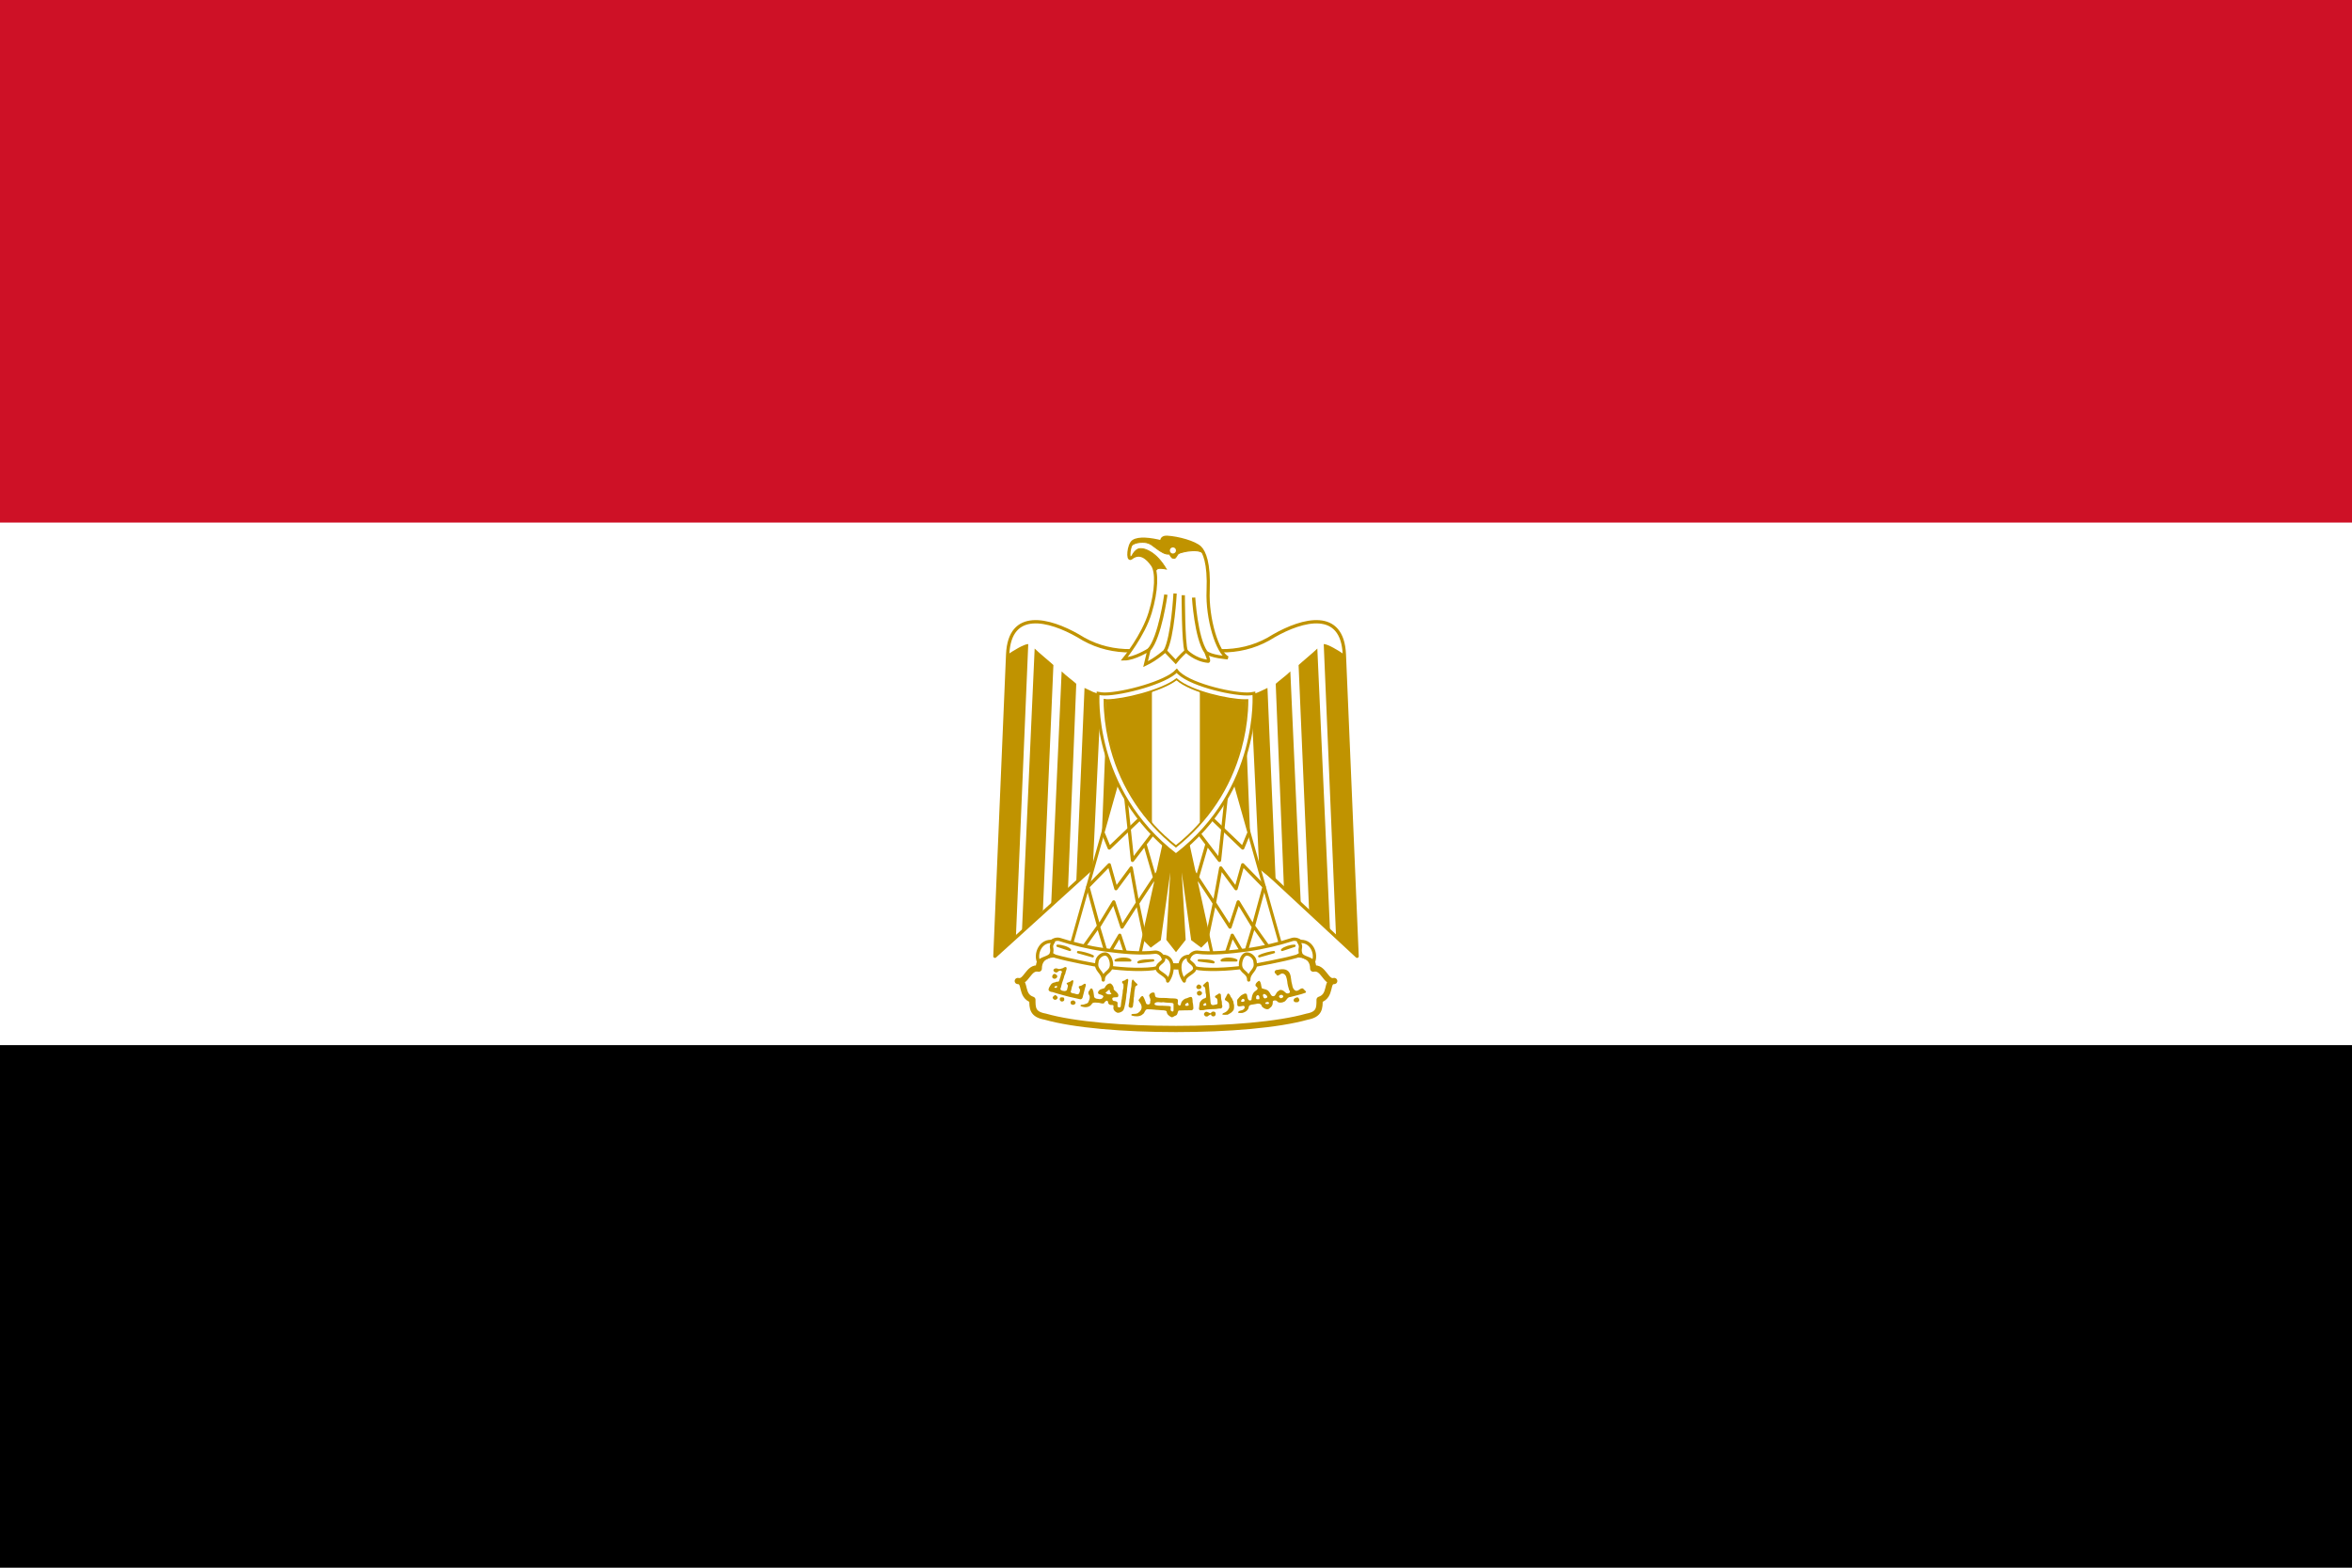
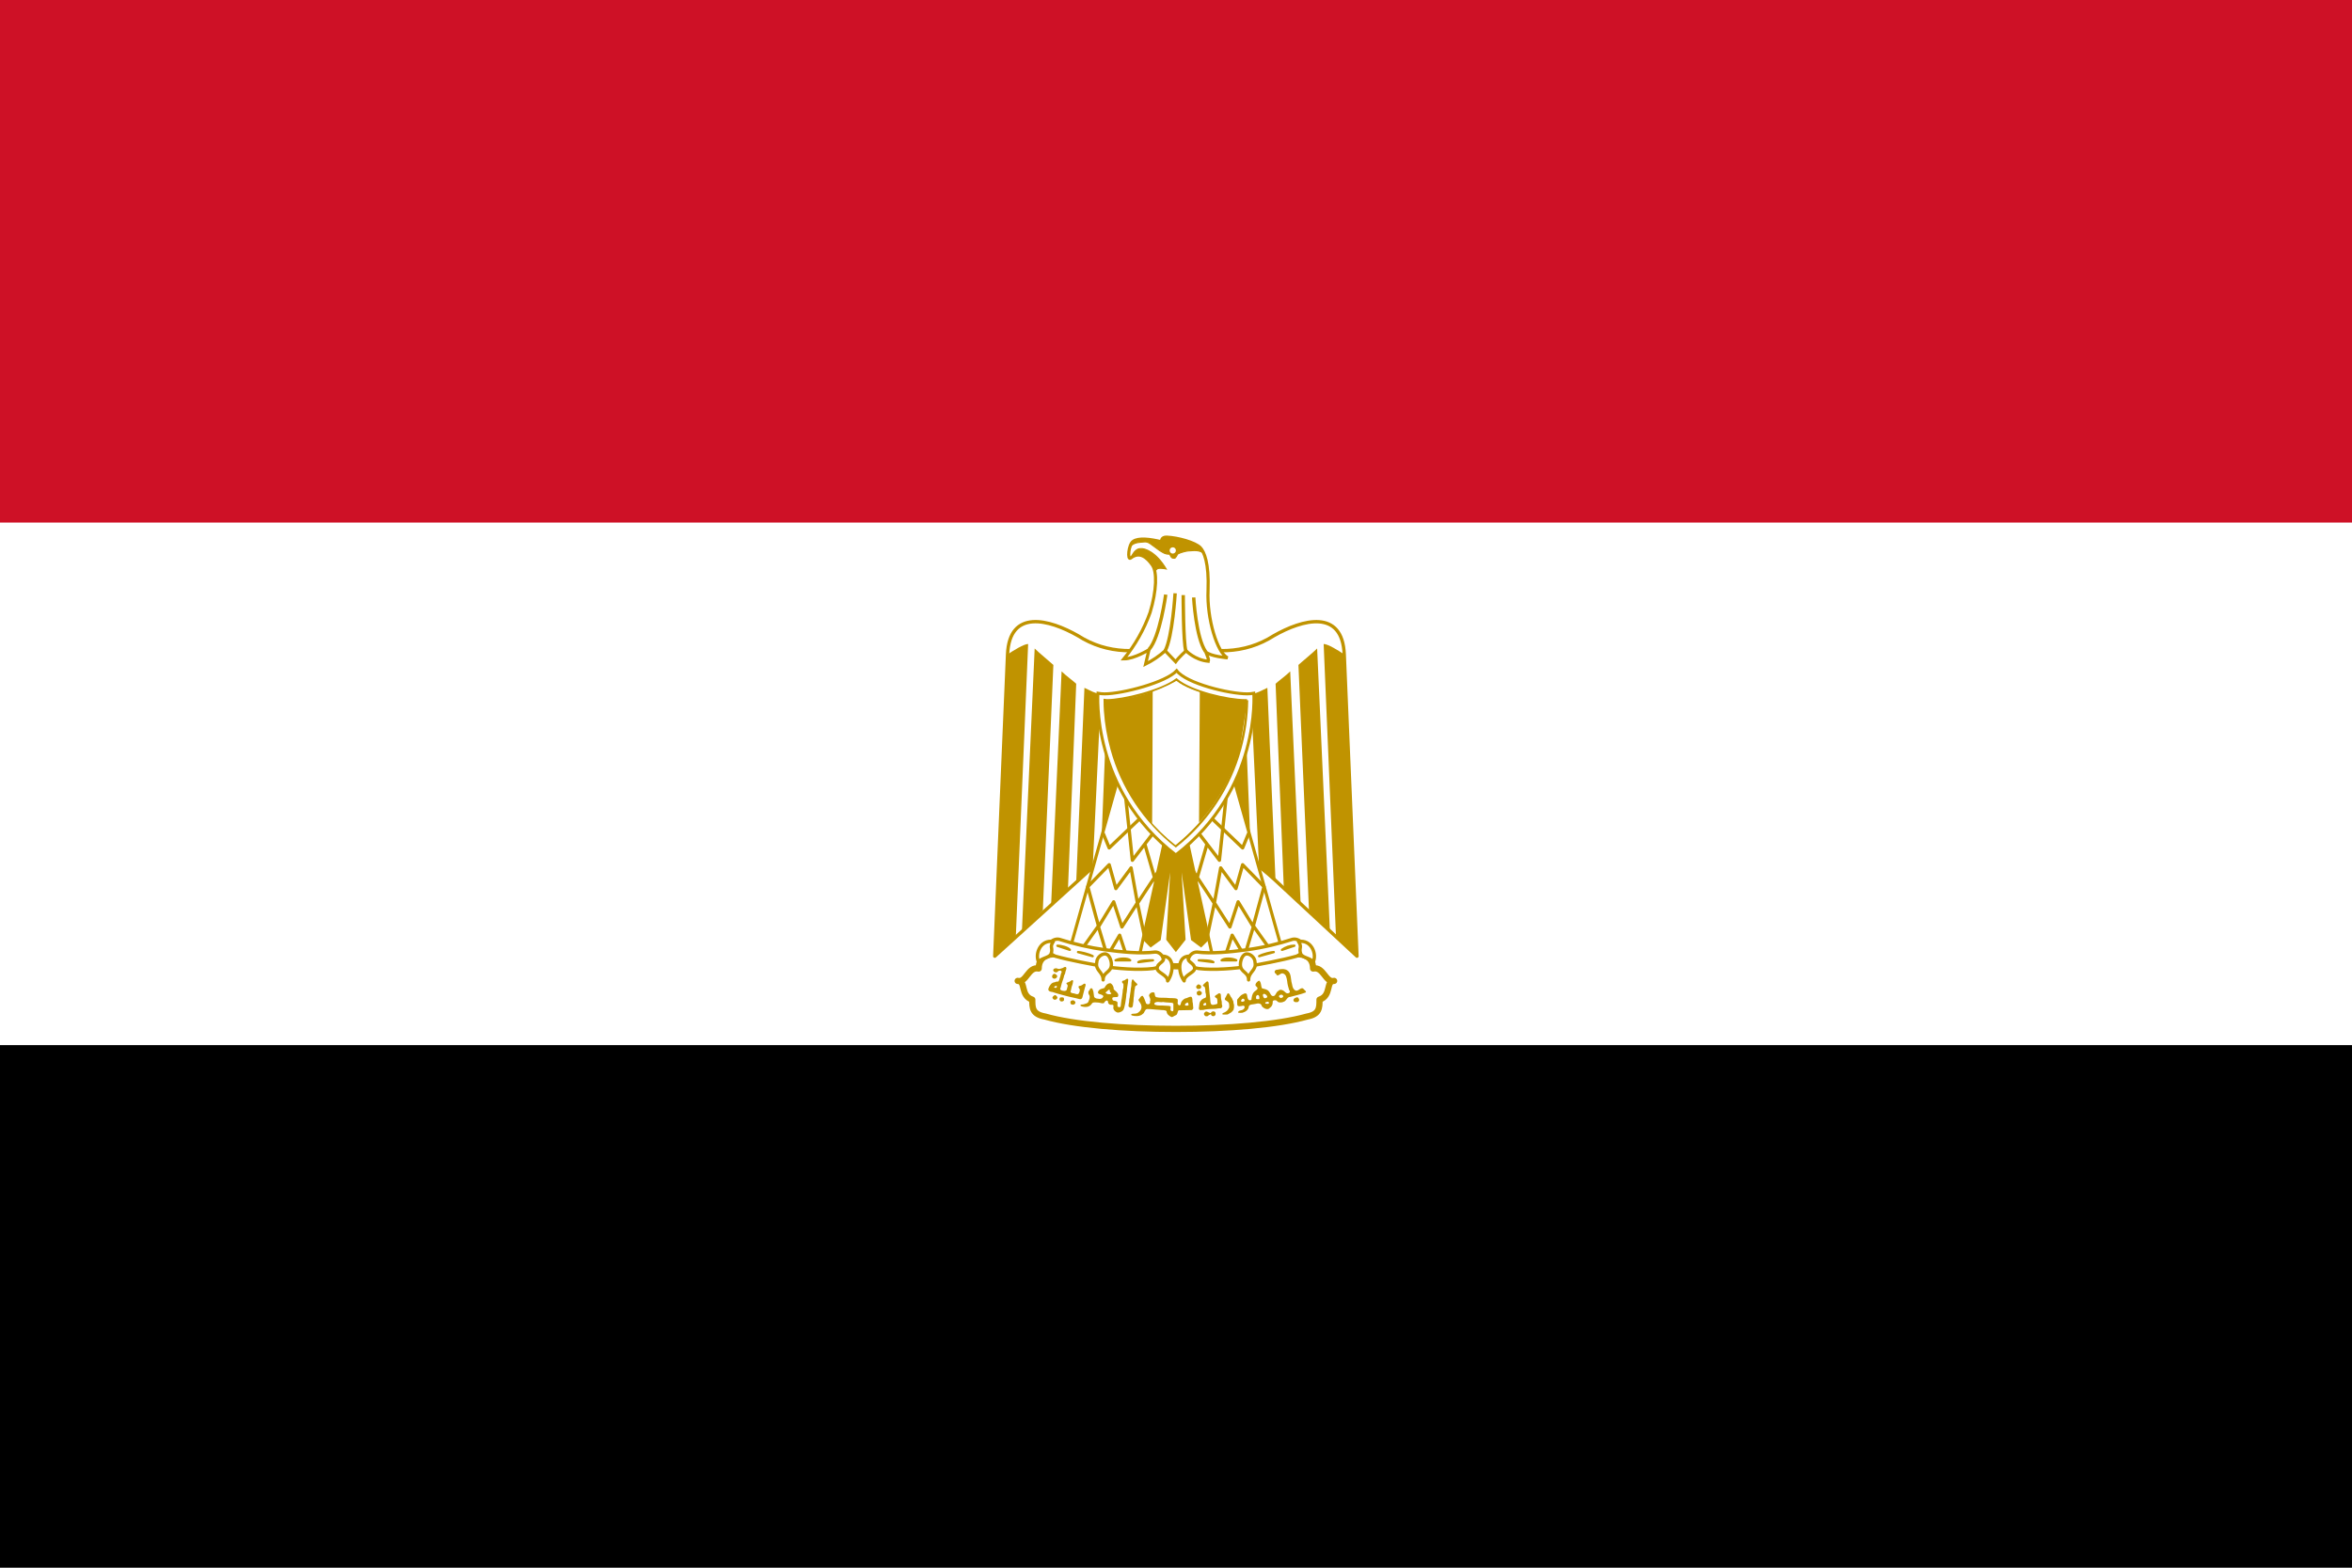
<svg xmlns="http://www.w3.org/2000/svg" xmlns:xlink="http://www.w3.org/1999/xlink" width="900" height="600">
  <style>.B{fill:#c09300}.C{stroke:none}.D{stroke:#c09300}.E{stroke-linejoin:round}.F{stroke-width:5.448}</style>
  <defs>
    <clipPath id="A">
-       <path d="m-109.449 181.528-.224.007c-1.642 0-5.455-.842-6.925-2.105-1.54 1.167-5.416 2.105-7.032 2.105a1.22 1.22 0 0 1-.225-.023l.038 1.096c.085 1.297.313 2.598.658 3.85 1.087 3.941 3.312 7.29 6.501 9.831 3.192-2.543 5.42-5.895 6.509-9.839a19.36 19.36 0 0 0 .66-3.85 21.33 21.33 0 0 0 .039-1.073z" fill="#fff" stroke-width=".242" class="D" />
+       <path fill="#fff" stroke-width=".2" d="M-109.4 181.5h-.3c-1.6 0-5.4-.8-6.9-2a16 16 0 0 1-7 2h-.3v1.1a19 19 0 0 0 7.2 13.7q4.9-4 6.6-9.9l.6-3.8z" class="D" />
    </clipPath>
-     <path id="B" d="M-123.976 179.26h4.883v17.198h-4.883z" />
+     <path id="B" d="M-124 179.3h5v17.2h-5z" />
  </defs>
  <path d="M0 0h900v600H0z" />
  <path fill="#fff" d="M0 0h900v400H0z" />
  <path fill="#ce1126" d="M0 0h900v200H0z" />
-   <g transform="matrix(.2331 0 0 .2331 344.14 97.434)" fill="#fff" class="D">
-     <path d="m457.602 879.344 293.822 272.762-20.918-495.38c-3.073-75.078-68.316-57.853-115.709-30.77-48.01 30.77-102.783 30.77-160.648 10.454-57.852 20.315-112.629 20.315-160.64-10.455-47.388-27.08-112.624-44.308-115.704 30.77l-20.931 495.381z" stroke-width="5.45" class="E" />
-     <path d="m211.606 639.483-20.309 481.866-34.471 30.752 20.931-495.38c9.842-6.77 27.084-17.233 33.849-17.233zm41.271 34.493-17.233 403.078-34.458 35.265 20.923-465.435c6.774 6.766 27.088 23.381 30.769 27.071zm37.539 30.76-13.535 336.182-27.693 27.071 17.238-383.562c6.753 6.77 20.292 16.62 23.99 20.309zm40.627 17.246-13.54 286.524-27.084 21.965 13.54-318.949c6.774 3.076 20.314 10.459 27.084 10.459zm37.539 0-9.854 238.775-27.693 27.084 10.468-262.778c6.757 0 23.995 0 27.079-3.08z" id="C" class="B C" />
-     <use transform="matrix(-1 0 0 1 908.254 0)" xlink:href="#C" />
-     <path d="m467.684 933.657 41.24 187.715-13.547 13.536-14.154-10.463-23.39-167.392 9.849 167.392-13.544 17.228-13.54-17.228 9.85-167.392-23.383 167.392-14.168 10.463-13.533-13.536 41.233-187.716h27.087z" stroke-width="4.607" class="B" />
+   <g fill="#fff" class="D" transform="translate(344.1 97.4)scale(.2331)">
+     <path stroke-width="5.5" d="m457.6 879.3 293.8 272.8-20.9-495.4c-3-75-68.3-57.8-115.7-30.7-48 30.7-102.8 30.7-160.7 10.4-57.8 20.3-112.6 20.3-160.6-10.4-47.4-27.1-112.6-44.4-115.7 30.7l-21 495.4z" class="E" />
+     <path id="C" d="m211.6 639.5-20.3 481.8-34.5 30.8 21-495.4c9.8-6.7 27-17.2 33.8-17.2M253 674l-17.3 403-34.4 35.3 21-465.4c6.7 6.8 27 23.4 30.7 27zm37.5 30.7L277 1041l-27.7 27 17.2-383.5c6.8 6.8 20.3 16.6 24 20.3M331 722l-13.5 286.5-27 22 13.5-319c6.7 3.1 20.3 10.5 27 10.5m37.6 0-9.9 238.8-27.7 27 10.5-262.7c6.8 0 24 0 27-3.1" class="B C" />
+     <use xlink:href="#C" transform="matrix(-1 0 0 1 908.3 0)" />
+     <path stroke-width="4.6" d="m467.7 933.7 41.2 187.7-13.5 13.5-14.2-10.5-23.4-167.3 9.9 167.3-13.6 17.3-13.5-17.3 9.8-167.3-23.3 167.3-14.2 10.5-13.5-13.5 41.2-187.7z" class="B" />
    <g id="D" fill="none" class="D E">
-       <path d="m361.804 851.201-81.856 290.463 112.637 17.236 47.998-218.47-78.78-89.23z" fill="#fff" stroke-width="5.101" />
+       <path fill="#fff" stroke-width="5.1" d="m361.8 851.2-81.9 290.5 112.7 17.2 48-218.5z" />
      <g class="F">
-         <path d="m334.733 950.303 9.848 23.994 53.219-50.83" />
-         <path d="m371.585 890.156 11.136 104.447 33.851-44.309m-13.54 17.212 18.49 63.816m7.25-23.446-37.4 56.806m11.665 56.698-11.97-56.62-10.45-57.587-25.056 33.93-10.989-39.121-35.07 35.971 17.836 65.429 24.615-40.477 13.538 41.238 25.27-39.307m-86.831 70.071 22.736-31.934 14.813 49.152 20.31-34.46 13.547 41.244" />
+         <path d="m334.7 950.3 9.9 24 53.2-50.8" />
+         <path d="m371.6 890.2 11.1 104.4 33.9-44.3M403 967.5l18.5 63.8m7.3-23.4-37.4 56.8m11.6 56.7-12-56.6-10.4-57.6-25 33.9-11-39.1-35.1 36 17.8 65.4 24.7-40.5 13.5 41.2 25.3-39.3m-86.9 70.1 22.8-32 14.8 49.2 20.3-34.4 13.5 41.2" />
      </g>
    </g>
-     <use transform="matrix(-1 0 0 1 908.254 0)" xlink:href="#D" />
+     <use xlink:href="#D" transform="matrix(-1 0 0 1 908.3 0)" />
    <g class="E">
-       <path d="M454.127 1271.505c85.558 0 167.418-6.769 215.42-20.31 20.316-3.684 20.316-14.147 20.316-27.694 20.315-6.768 9.845-30.762 24-30.762-14.155 3.7-17.228-24-34.462-20.299 0-24.01-24.006-27.083-44.317-20.325-40.626 13.546-112.637 16.625-180.958 16.625-68.316-3.079-139.716-3.079-180.953-16.625-20.31-6.758-44.304-3.685-44.304 20.325-17.239-3.7-20.315 24-34.467 20.3 14.152 0 3.687 23.993 24 30.761 0 13.547 0 24.01 20.926 27.694 47.385 13.541 129.253 20.31 214.798 20.31z" stroke-width="10.202" />
+       <path stroke-width="10.2" d="M454.1 1271.5c85.6 0 167.4-6.8 215.4-20.3 20.4-3.7 20.4-14.2 20.4-27.7 20.3-6.8 9.8-30.8 24-30.8-14.2 3.7-17.3-24-34.5-20.3 0-24-24-27-44.3-20.3-40.6 13.6-112.7 16.6-181 16.6-68.3-3-139.7-3-181-16.6-20.2-6.7-44.2-3.7-44.2 20.3-17.3-3.7-20.3 24-34.5 20.3 14.2 0 3.7 24 24 30.8 0 13.5 0 24 21 27.7 47.3 13.5 129.2 20.3 214.7 20.3z" />
      <g class="F">
-         <path d="M337.822 1141.642c27.69 3.695 58.466 6.769 82.478 3.695 13.528 0 23.378 23.383-3.701 27.083-23.995 3.068-61.542 0-81.856-3.7-17.233-3.078-54.776-9.844-78.783-16.625-24.003-10.452-6.762-30.751 6.766-27.68 20.931 6.765 48.015 13.54 75.099 17.228zm232.653 0c-27.7 3.695-58.466 6.769-81.86 3.695-14.16 0-24.008 23.383 3.077 27.083 24.005 3.068 61.55 0 81.847-3.7 17.242-3.078 54.78-9.844 78.784-16.625 24.01-10.452 6.78-30.751-6.767-27.68-20.926 6.765-48.006 13.54-75.081 17.228z" />
-         <path d="M252.877 1128.129c-20.923-3.695-30.77 20.299-23.993 33.835 3.073-6.768 17.23-6.768 20.312-13.536 3.681-10.455-3.082-10.455 3.681-20.3zm81.856 62.936c0-13.526 13.533-11.863 13.533-25.404 0-6.766-3.685-17.234-10.454-17.234s-13.546 6.768-13.546 13.536c-3.08 13.544 10.467 15.578 10.467 29.102zm97.429-38.955c20.294 0 18.283 27.089 8.432 40.627 0-9.846-17.23-13.538-17.23-20.299 0-10.476 15.556-10.476 8.798-20.328zm223.215-23.981c20.926-3.695 30.778 20.299 24.004 33.835-3.08-6.768-17.233-6.768-20.31-13.536-3.694-10.455 3.08-10.455-3.694-20.3zm-81.855 62.936c0-13.526-13.528-11.863-13.528-25.404 0-6.766 3.687-17.234 10.459-17.234 6.766 0 13.54 6.768 13.54 13.536 3.08 13.544-10.471 15.578-10.471 29.102zm-97.43-38.955c-20.302 0-18.288 27.089-8.44 40.627 0-9.846 17.228-13.538 17.228-20.299.003-10.476-15.556-10.476-8.787-20.328z" />
+         <path d="M337.8 1141.6c27.7 3.7 58.5 6.8 82.5 3.7 13.5 0 23.4 23.4-3.7 27.1-24 3-61.5 0-81.9-3.7-17.2-3-54.7-9.8-78.7-16.6-24-10.5-6.8-30.8 6.7-27.7a452 452 0 0 0 75.1 17.2zm232.7 0c-27.7 3.7-58.5 6.8-81.9 3.7-14.1 0-24 23.4 3 27.1 24.1 3 61.6 0 82-3.7 17.2-3 54.7-9.8 78.7-16.6 24-10.5 6.8-30.8-6.7-27.7-21 6.8-48 13.6-75.1 17.2z" />
+         <path d="M252.9 1128.1c-21-3.7-30.8 20.3-24 33.9 3-6.8 17.2-6.8 20.3-13.6 3.7-10.4-3-10.4 3.7-20.3zm81.8 63c0-13.6 13.6-11.9 13.6-25.4 0-6.8-3.7-17.3-10.5-17.3s-13.5 6.8-13.5 13.6c-3.1 13.5 10.4 15.5 10.4 29zm97.5-39c20.3 0 18.2 27.1 8.4 40.6 0-9.8-17.2-13.5-17.2-20.3 0-10.4 15.5-10.4 8.8-20.3zm223.2-24c20.9-3.7 30.8 20.3 24 33.9-3.1-6.8-17.3-6.8-20.3-13.6-3.7-10.4 3-10.4-3.7-20.3zm-81.9 63c0-13.6-13.5-11.9-13.5-25.4 0-6.8 3.7-17.3 10.5-17.3s13.5 6.8 13.5 13.6c3 13.5-10.5 15.5-10.5 29zm-97.4-39c-20.3 0-18.3 27.1-8.4 40.6 0-9.8 17.2-13.5 17.2-20.3 0-10.4-15.6-10.4-8.8-20.3z" />
      </g>
-       <path d="M259.656 1134.907c6.778 0 17.236 3.079 20.315 6.766l-20.335-6.779zm33.806 10.468c3.697 0 17.239 3.073 24.007 6.758l-24.025-6.779zm123.127 13.514c-6.769 0-20.31 0-23.994 3.068l23.982-3.089zm-37.539 0c-3.684-3.7-17.231-3.7-23.997 0h23.982zm269.592-23.982c-6.769 0-16.623 3.079-20.316 6.766zm-33.85 10.468c-3.69 0-17.234 3.073-24.004 6.758l24.024-6.779zm-123.126 13.514c6.776 0 20.314 0 24.004 3.068l-24.024-3.089zm37.538 0c3.69-3.7 17.24-3.7 24.005 0h-24.025z" stroke-width="3.822" />
+       <path stroke-width="3.8" d="M259.7 1135c6.7 0 17.2 3 20.3 6.7zm33.8 10.4c3.7 0 17.2 3 24 6.7zm123 13.5c-6.7 0-20.2 0-24 3zm-37.4 0c-3.7-3.7-17.3-3.7-24 0zm269.5-24a35 35 0 0 0-20.3 6.8zm-33.8 10.5c-3.7 0-17.2 3-24 6.7zm-123.1 13.5c6.7 0 20.3 0 24 3zm37.5 0c3.7-3.7 17.2-3.7 24 0z" />
    </g>
-     <path d="M253.95 1189.006c-2.291-.438-3.494-2.251-2.918-4.396.703-2.613 2.796-4.108 4.773-3.408 1.258.444 3.56 2.765 3.57 3.598.012.956-1.205 3.229-1.728 3.234-.226.002-.576.2-.778.437-.429.507-1.773.753-2.919.534zm235.656 16.817c-.852-.316-2.21-2.225-2.208-3.105.008-1.661 2.463-4.367 3.984-4.382.752-.005 2.81 1.064 3.579 1.864 1.394 1.45 1.09 3.83-.662 5.182-.862.666-3.433.907-4.692.44zm1.545 10.639c-1.803-.61-2.462-1.492-2.609-3.49-.152-2.083.05-2.407 2.25-3.607l1.569-.855 1.486.663c2.06.918 2.975 1.908 3.048 3.292.078 1.492-1.029 3.018-2.747 3.788-1.508.676-1.598.682-2.997.21zm-218.282-46.719c-1.485-.047-3.523 1.318-4.692 2.01-2.785.654-6.026 2.365-8.714.537-2.648-.818-6.17-.173-6.57 3.084.68 2.796 4.598 4.394 6.972 2.547 1.762-2.306 6.57-3.659 7.105.268-1.96 2.97-1.737 6.902-3.351 10.055-.263 1.964-1.08 3.829-2.145 5.497-1.983.199-4.092-.035-5.765 1.206-2.686.147-5.426 1.482-6.972 3.754-1.73 2.48-3.383 5-3.888 8.044.46 3.11 4.022 4.002 6.704 4.156 2.86.788 5.724 1.82 8.58 2.682 4.656 1.042 9.018 2.725 13.675 3.753 6.797 2.05 13.934 2.992 20.78 4.827.718.238 1.39.445 2.145.536 2.842.59 4.324-2.5 4.558-4.826 1.41-4.975 2.486-10.035 3.888-15.016.965-1.997 2.13-6.509-1.742-5.496-2.21 1.324-4.084 3.318-6.838 3.485-3.75.219-1.61 4.055-.134 5.631.326 2.52-.471 5.53-2.145 7.508-2.23 1.414-5.026-.24-7.374-.804-2.465.042-7.393-1.216-5.094-4.559.816-2.475.888-5.183 1.877-7.641 1.259-2.637 1.439-5.514 2.01-8.312-1.55-3.335-4.198 1.097-6.3 1.474-1.45 1.007-6.888 1.434-4.023 4.022 2.468 1.875.576 5.134.134 7.508-.158 3.304-3.594 4.093-6.301 3.352-2.693-.13-6.441-2.135-4.156-5.095.52-2.467 1.381-4.891 1.877-7.374l2.95-8.848c.465-2.66 1.42-5.182 2.68-7.508.075-2.94 2.05-5.47 2.011-8.446-.2-1.454-.851-1.983-1.742-2.011zm-15.417 31.103c.35-.06.6-.008.938.134 1.071.456 1.103 1.327 0 2.28-.482.415-1.03.816-1.207.804-2.006-.173-2.598-.471-2.68-1.207-.075-.649.13-.835 1.474-1.475.667-.318 1.124-.475 1.475-.536zm-4.446 21.537c-2.128-2-1.785-3.46 1.361-5.806 1.347-1.003 2.163-.89 3.703.515 2.37 2.162 2.465 3.53.373 5.383-1.034.916-1.486 1.104-2.69 1.116-1.259.013-1.616-.144-2.747-1.208zm13.085 3.947a3.69 3.69 0 0 1-2.67-4.666c.55-1.865.87-2.048 3.604-2.076 3.067-.03 3.662.483 3.691 3.183.017 1.52-.1 1.872-.857 2.576-.888.826-2.596 1.271-3.768.982zm382.293.343c-.974-.81-1.17-1.177-1.181-2.209-.013-1.761 1.002-3.053 3.2-4.049 2.926-1.325 4.118-1.143 5.22.797 1.465 2.58 1.395 3.633-.36 5.371-.969.96-1.15 1.016-3.368 1.038-2.177.013-2.426-.045-3.511-.948zm-364.918 4.933c-1.561-.416-2.37-1.588-2.39-3.46-.018-1.433.086-1.661 1.087-2.445.65-.508 1.674-.943 2.482-1.053 1.145-.157 1.564-.057 2.485.59 2.362 1.66 2.864 3.303 1.496 4.897-1.457 1.697-2.837 2.091-5.16 1.471zm94.04 4.205c-.347-.432-1.112-.687-1.191-1.232.137-2.38.251-4.79 1.01-7.07.412-2.244.05-4.588.833-6.773.802-3.977.801-8.077 1.725-12.028.043-2.035.236-4.071.826-6.03.676-3.096.058-6.333.97-9.392-.098-1.15 1.225-4.218 2.387-2.4 1.687 2.473 3.91 4.483 6.096 6.5 1.878 1.084.154 2.68-1.144 3.217-1.781.702-2.214 2.664-2.088 4.385-.25 1.779-.963 3.462-1.036 5.277-.377 2.67-.303 5.383-.65 8.05-.781 2.613-.482 5.405-.743 8.098.034 1.71-.778 3.263-.666 4.979-.208 1.74-.286 3.836-1.747 5.03-1.41.712-3.45.589-4.583-.611zm127.416-42.044c-2.069 1.565-3.919 3.412-5.765 5.23-2.542 1.925 2.088 3.045 2.681 4.692.675 2.515.635 5.193.805 7.776.769 2.365 1.108 4.884.938 7.374-.222 2.67-3.704 2.107-5.228 3.62-2.11.888-2.952 2.962-4.559 4.423-1.056 2.071-1.339 4.618-1.474 6.972.151 1.921-1.298 4.072 0 5.765.167.239.365.566.536.804.434.623 1.47.126 2.145.268 2.16-.12 4.412.203 6.435-.67 5.191-.898 10.43-.97 15.686-1.207 3.214.103 6.307-1.016 9.519-.938 2.517.557 3.65-2.172 3.62-4.156-1.426-2.804-.194-6.129-1.341-8.983-1.008-2.885-.611-6.126-1.073-9.116-.063-2.353-3.049-3.225-4.558-1.475-1.465 1.48-3.83 1.776-4.96 3.62-1.273 2.584 2.691 2.587 3.351 4.558.755 1.992.508 4.207.67 6.301.49 2.542-2.27 2.687-4.021 2.95-2.303.863-5.535 1.44-6.838-1.34-.819-2.058-.707-4.26-.938-6.436-.057-3.826-.977-7.587-1.207-11.395-.22-4.706-1.033-9.381-1.34-14.077-.044-1.954-.304-5.14-3.084-4.558zm-2.681 35.394 1.34.134.134 1.609.134 1.608-1.743.537a14.22 14.22 0 0 1-1.742.402 10.94 10.94 0 0 1-.805-.537c-.942-.68-.701-1.651.536-2.949.698-.73 1.025-.872 2.145-.804zm-128.554-39.812c-1.63.579-3.7 2.973-5.362 2.95-3.776.266-3.249 3.943-.537 5.228.358 1.115.022 2.522.134 3.754.527 3.387-1.61 6.113-1.206 9.519-.19 3.733-1.317 7.369-1.475 11.127-1.06 3.876-1.072 7.86-1.743 11.798-.447 3.532-3.001 2.286-5.229 1.341-.017-1.531-.116-3.027-.134-4.558.929-3.506-1.892-4.529-4.692-4.96-2.944.278-4.388-2.245-3.754-4.827 1.265-1.506 4.445-1.087 6.435-1.34 4.21.872 4.04-4.77 1.877-6.704-1.479-2.727-5.14-3.9-6.167-6.703.41-3.717-2.058-7.432-5.094-9.25-4.67-.328-8.196 3.702-9.921 7.641-1.942.561-3.878 1.144-5.765 1.877-3.042.761-7.378 6.036-3.218 8.044 2.335.643 9.44 2.264 6.301 5.496-1.768 3.034-5.152 3.086-8.178 2.28-3.104.002-6.56-1.51-6.435-5.095-.633-3.217-.529-6.684-2.01-9.653-.638-3.6-4.723-2.758-4.961.536-3.146 2.292-2.727 5.997-.536 8.715 1.367 3.127.013 6.768-1.34 9.652-.82 3.754-4.96 3.882-7.911 5.095-1.448.562-6.986-.334-4.96 2.815 3.23 1.14 7.09 2.166 10.457 1.34 3.53-.437 6.596-2.851 8.312-5.898 2.371-2.403 6.444-1.145 9.519-1.207 3.315-.008 6.704 2.328 9.92.805.933-2.421 5.243-6.417 6.57-2.28-.226 3.702 3.043 5.688 6.435 5.23 3.706-.212 2.336 2.62 2.28 4.826.244 4.009 2.83 6.112 6.166 7.776 1.137.306 2.338.203 3.486 0 3.209-1.009 6.665-2.44 7.642-6.033 1.302-2.92 1.333-6.224 2.279-9.25.76-4.848 1.741-9.696 1.877-14.613 1.184-4.455.844-9.164 1.742-13.675.568-3.354.99-6.707 1.341-10.055-.393-1.79-1.166-2.09-2.145-1.743zm-29.092 17.83c.65.08 1.01.876 1.073 2.28.068 1.561.885 2.834 1.877 3.083.782.196.715 1.025-.134 1.609-.494.34-1.377.545-2.95.536-2.48-.013-4.017-.655-5.362-2.011l-.805-.804 1.207-.805a27.58 27.58 0 0 0 2.413-2.145c1.222-1.247 2.032-1.822 2.681-1.743zm283.282-33.79a35.878 35.878 0 0 0-7.105 1.073c-4.463-.278-6.703 4.406-2.413 6.703 2.58 6.583 6.608-1.359 10.725-.804 6.167 1.2 6.688 7.86 7.642 12.87.347 4.963 1.777 9.789 3.217 14.48 4.128 4.588-3.092 7.465-6.167 3.887-2.622-2.85-8.239-6.347-11.395-2.413-3.877 1.642-4.036 6.823-7.24 8.312-5.187 1.58-5.84-4.8-8.58-7.507-2.52-3.537-7.338-3.846-11.262-5.095-1.84-3.727-.881-10.063-4.692-12.602-3.2 1.305-9.066 7.302-4.156 10.055 4.795 4.121-2.093 6.01-4.29 8.848-3.139 3.495-3.64 8.306-4.157 12.737-5.402 2.984-6.454-3.38-7.105-7.374-.42-4.768-4.444-3.369-7.24-1.609-4.086 1.656-6.126 5.536-8.982 8.58-.343 2.779.16 5.82.134 8.715.928 3.48 5.158 1.846 7.776 1.608 4.199-1.756 5.918 2.692 2.547 5.23-2.282 2.9-9.523 1.385-8.848 6.032 2.333.273 4.764.185 7.105 0 4.678-1.278 9.701-4.579 10.189-9.787.616-4.54 7.154-3.713 10.725-4.692 4.465-1.287 9.845-1.618 10.86 4.022 3.043 3.196 9.646 6.795 13.004 2.413 3.408-2.082 5.046-5.739 4.826-9.653-.695-3.366 5.443-3.488 6.971-1.609 2.237 3.681 9.228 2.595 12.603.537 3.587-2.648 4.365-7.315 9.519-7.374 7.646-2.29 15.59-3.61 23.059-6.435 6.05-1.319-.9-5.139-2.413-7.374-4.607-2.278-8.615 7.044-13.81 2.413-4.013-3.072-3.74-8.909-5.228-13.407-1.017-5.823-.76-12.538-4.96-17.16-2.885-3.067-6.804-3.806-10.86-3.62zm-29.226 40.623c.54-.013 1.148.254 2.145.804 1.88 1.038 3.22 2.758 3.217 4.156-.001.912-.233.974-1.608 1.609-.846.39-1.808.809-2.146.804-.776-.008-2.678-1.53-2.68-2.145-.004-.255-.25-1.229-.537-2.01-.505-1.376-.427-1.358.268-2.28.444-.59.801-.924 1.34-.938zm28.02 1.474c1.597-.104 2.546.394 3.217 1.61.78 1.41.25 2.492-1.743 3.35-.873.378-1.746.684-1.877.671s-.851-.44-1.609-.938c-1.158-.763-1.327-1.132-1.34-2.011-.013-1.353 1.498-2.56 3.351-2.682zm-38.344.402c.468-.072.894.172 1.475.67.772.664 1.016 1.197 1.207 2.548.134.939.113 2.153 0 2.681-.209.97-.229.926-2.413.939-2.747.026-3.002-.274-2.95-2.816.034-1.616.05-2.051.939-2.949.688-.696 1.275-1 1.742-1.073zm-23.595 6.168c.856.2 1.664.847 1.877 1.876.281 1.363.034 1.983-1.073 2.548-.953.485-3.149.647-3.754.268-.196-.123-.6-.442-.804-.805-.292-.52-.238-.77.134-1.072.26-.211.538-.514.536-.67s.289-.7.67-1.207c.627-.832 1.558-1.14 2.413-.938zm39.683 5.094c.764-.004 1.41.261 1.877.67.795.697.768 1.718-.134 2.414-.58.447-3.74.406-4.826 0-.484-.181-.668-.424-.67-.939-.009-.604.16-.977 1.206-1.475.877-.418 1.784-.665 2.548-.67zm-73.666 20.673c-.411-.268-1.02-.502-.407-.95.741-1.298 2.222-1.747 3.537-2.23 2.35-1.018 4.379-2.747 5.893-4.798.214-1.429 1.818-2.204 1.811-3.697.013-2.038.134-4.126-.363-6.118-.55-1.826-1.937-3.226-3.546-4.178-1.1-.865-2.891-1.103-3.298-2.635-.225-1.47 1.088-2.59 1.547-3.9.958-1.81 1.764-3.706 2.793-5.47 1.111-1.235 2.826-.068 3.401 1.125.812 1.191 1.531 2.47 1.934 3.85 1.297 1.424 2.447 3.093 2.913 4.985.637 1.332 1.644 2.584 1.585 4.144 0 1.787 1.008 3.378.945 5.175.057 2.405.056 4.912-.823 7.182-.6 1.26-1.804 2.015-2.602 3.143-1.368 1.268-2.876 2.484-4.632 3.158-1.24.395-1.96 1.826-3.515 1.479-2.207.039-4.447.339-6.637-.017.138.232-.671-.393-.536-.246zm-29.387 1.931c-1.042-1.071-1.267-1.525-1.279-2.576-.012-1.062.192-1.483 1.211-2.513 1.88-1.899 2.8-1.945 6.045-.302 3.102 1.57 4.151 1.712 4.429.6.268-1.073 2.054-2.055 3.75-2.062 1.073-.009 1.68.205 2.54.874 1.078.84 1.13.97 1.158 2.914.017 1.987-.009 2.062-1.246 3.158-1.19 1.047-1.381 1.111-2.855.964-1.876-.189-3.001-1.047-3.307-2.525-.221-1.072-.598-1.328-.88-.6-.09.235-.552.524-1.025.643-.873.22-2.355 1.152-3.407 2.145-.398.375-1.095.552-2.225.563-1.526.013-1.738-.078-2.91-1.283zm-85.03-38.182c-2.852.03-5.923 2.429-6.302 5.228.652 3.228 3.333 6.39 1.609 9.787 1.19 4.346-3.267 5.995-6.302 3.486-1.832-4.167-2.76-8.734-5.496-12.468-3.45-.977-4.953 4.534-7.374 6.435 1.2 3.24 4.701 6.145 5.094 10.189.838 3.925-1.55 8.282-4.96 10.323-2.942 2.809-6.973 1.805-10.591 2.413-4.394 2.568 3.225 3.507 5.229 3.62 4.494.457 9.16-.136 12.467-3.486 3.3-1.575 3.045-7.281 6.972-7.91 6.814-.304 13.568 1.045 20.378 1.207 3.644.872 9.282-.434 11.798 2.279.008 4.751 4.036 7.681 7.91 9.519 2.14.595 4.394-2.057 6.569-2.548 4.141-1.32 2.882-6.443 5.363-8.446 7.08-.383 14.227-.302 21.316-.402 1.35.034 1.748-1.887 2.682-2.681-.156-2.74-.255-5.46-.67-8.178-1.366-3.46.22-7.914-2.28-10.86-3.56-.97-6.59 2.29-10.189 2.548-3.973 1.77-7.32 5.439-7.507 9.92-2.353 3.847-6.125-.684-4.827-3.887-.148-1.396.302-3.022-.134-4.29-2.175-2.61-5.983-1.757-8.982-2.145-4.37.174-8.635-.77-13.005-.67-3.83-.29-7.816.333-11.53-.67-4.425-.127-3.816-4.455-4.558-7.509-.785-.582-1.73-.814-2.68-.804zm8.58 15.82c1.471.03 2.859.222 4.29.401 1.848.305 3.817-.635 5.63 0 4.19.713 8.381.545 12.603.939 1.114-.017 1.912.792 2.68 1.475v8.848c-.127 1.105.328 2.566-.67 3.352-.32.22-.679.46-1.072.536-1.161-.3-2.39-1.064-2.95-2.145-.177-1.534.077-3.02.134-4.558-.03-.398.174-1.017 0-1.341-.912-.647-1.947-1.068-3.083-1.073-3.644-.125-7.216-.393-10.86-.536-3.032-.191-6.148.26-9.116-.536-1.151-.419-2.65-.275-3.351-1.475-1.005-1.168.444-2.56 1.474-3.083 1.366-.621 2.819-.833 4.29-.805zm48.396 1.072c.681-.009.898.214 1.207 1.475l.536 2.145c.156.506-.093.67-.804.938-2.12.8-4.229.72-4.96-.268-.333-.448.055-1.864.67-2.413 1.242-1.11 2.616-1.875 3.351-1.877z" class="B C" />
-     <g transform="translate(-1476.428 -417.989) scale(4.29012)">
-       <path d="M462.31 253.09c.667.04-.902-3.568-.902-3.568 1.765 1.804 8.43 2.235 8.43 2.235-4-1.766-7.998-15.096-7.528-25.721.432-10.664-1.528-14.86-3.097-16.428-2-2-8.43-3.764-12.664-4-2.392-.117-2 1.804-2 1.804-4.43-1.137-8.86-1.568-10.86-.235-1.883 1.255-2.275 7.528-.902 6.43 3.332-2.666 6.234-.235 8.233 2.666 1.764 2.549 1.647 9.763-.902 18.192-2.666 8.861-9.959 17.722-9.959 17.722 3.96 0 9.528-3.528 9.528-3.528l-1.333 5.528c4.195-2 7.528-5.097 7.528-5.097l3.999 4.195c1.333-1.764 4-4.195 4-4.195s3.332 3.529 8.429 4z" stroke-width="1.218" />
-       <path d="M446.12 227.57s-2.235 16.428-6.43 21.094m9.96-21.524s-.863 16.623-3.764 21.956m6.894-21.286s0 18.192 1.098 21.289m2.862-20.389s.902 15.291 4.666 20.819" fill="none" stroke-width="1.27" />
-       <path d="M442.08 219.61c-.196-1.45-.549-2.588-1.059-3.333-2-2.901-4.9-5.332-8.233-2.666 0 0 1.137-3.529 3.568-3.646 1.882-.118 6.155 1.411 9.92 7.841 0 0-2.784-.627-3.45-.039-1.256 1.098-.746 1.843-.746 1.843zm-9.64-10.35c.274-.902.706-1.725 1.255-2.078 2-1.333 6.43-.902 10.86.235 0 0-.392-1.921 2-1.803 4.234.235 10.664 2 12.663 3.999.47.51 1.02 1.255 1.49 2.391h-.078c-.98-1.372-3.764-1.293-4.431-1.215-1.059.118-1.725.078-3.137.431-.666.157-1.686.353-2.235.784-.43.353-.784 1.647-1.45 1.647-1.059 0-.98-.274-1.255-.588-.353-.431-.549-1.059-.902-1.02-1.097.197-2.862-.666-5.096-2.43s-3.098-2.196-5.999-2c-2.862.235-3.764 1.843-3.764 1.843z" stroke-width=".354" class="B" />
-       <circle r="1.176" cy="210.672" cx="448.824" class="C" />
+     <path d="M254 1189c-2.3-.4-3.5-2.2-3-4.4.7-2.6 2.8-4.1 4.8-3.4 1.3.4 3.6 2.8 3.6 3.6 0 1-1.2 3.2-1.8 3.2q-.3 0-.7.5c-.5.5-1.8.7-3 .5m235.6 16.8c-.8-.3-2.2-2.2-2.2-3 0-1.7 2.5-4.4 4-4.5.7 0 2.8 1.1 3.6 1.9 1.4 1.5 1 3.8-.7 5.2-.9.6-3.4.9-4.7.4m1.6 10.7c-1.9-.6-2.5-1.5-2.7-3.5-.1-2.1 0-2.4 2.3-3.6l1.6-.9 1.4.7q3 1.3 3.1 3.3 0 2.4-2.8 3.8c-1.5.6-1.5.6-3 .2m-218.3-46.8c-1.5 0-3.6 1.4-4.7 2-2.8.7-6 2.4-8.7.6-2.7-.8-6.2-.2-6.6 3 .7 2.9 4.6 4.5 7 2.6 1.7-2.3 6.5-3.6 7 .3-1.9 3-1.7 6.9-3.3 10q-.4 3-2.1 5.5c-2 .2-4.1 0-5.8 1.2a9 9 0 0 0-7 3.8 20 20 0 0 0-3.9 8c.5 3.2 4 4 6.8 4.2l8.5 2.7c4.7 1 9 2.7 13.7 3.7 6.8 2 14 3 20.8 4.9l2.1.5c2.9.6 4.4-2.5 4.6-4.8l3.9-15c1-2 2.1-6.6-1.8-5.5-2.2 1.3-4 3.3-6.8 3.4-3.8.3-1.6 4.1-.1 5.7.3 2.5-.5 5.5-2.2 7.5-2.2 1.4-5-.3-7.4-.8-2.4 0-7.3-1.2-5-4.6.8-2.5.8-5.2 1.8-7.6 1.3-2.7 1.5-5.5 2-8.3-1.5-3.4-4.2 1-6.3 1.4-1.4 1-6.8 1.5-4 4 2.5 2 .6 5.2.1 7.6-.1 3.3-3.5 4-6.3 3.3-2.6-.1-6.4-2.1-4.1-5l1.9-7.4 3-8.9q.6-4 2.6-7.5c0-3 2-5.5 2-8.4q-.3-2.1-1.7-2m-15.4 31.1.9.2q1.5.7 0 2.3-.8.7-1.2.8c-2-.2-2.6-.5-2.7-1.2 0-.7.1-.9 1.5-1.5zm-4.5 21.6c-2.1-2-1.8-3.5 1.4-5.8 1.3-1 2.1-1 3.7.5 2.3 2.2 2.4 3.5.3 5.4-1 .9-1.4 1-2.6 1-1.3.1-1.7 0-2.8-1.1m13 4a3.7 3.7 0 0 1-2.6-4.7c.6-1.9.9-2 3.6-2.1 3 0 3.7.5 3.7 3.2 0 1.5 0 1.8-.8 2.5-1 .9-2.6 1.3-3.8 1m382.4.3c-1-.8-1.2-1.2-1.2-2.2q0-2.6 3.2-4c3-1.4 4.1-1.2 5.2.7 1.5 2.6 1.4 3.6-.3 5.4-1 1-1.2 1-3.4 1s-2.4 0-3.5-1m-365 5q-2.3-.7-2.3-3.6c0-1.4 0-1.6 1-2.4q1.2-.9 2.5-1c1.2-.2 1.6-.1 2.5.5q3.6 2.5 1.5 5c-1.4 1.6-2.8 2-5.1 1.4m94.1 4.1c-.3-.4-1.1-.7-1.2-1.2q.1-3.7 1-7c.4-2.3 0-4.7.9-6.9.8-4 .8-8 1.7-12q0-3 .8-6c.7-3.1 0-6.4 1-9.4-.1-1.2 1.2-4.2 2.4-2.4q2.7 3.6 6 6.5c2 1 .2 2.7-1 3.2-1.9.7-2.3 2.7-2.2 4.4-.2 1.8-1 3.5-1 5.3-.4 2.6-.3 5.3-.7 8-.7 2.6-.4 5.4-.7 8.1 0 1.7-.8 3.3-.7 5-.2 1.7-.3 3.8-1.7 5-1.4.7-3.5.6-4.6-.6m127.4-42q-3 2.4-5.7 5.2c-2.6 2 2 3 2.6 4.7.7 2.5.7 5.2.8 7.8q1.3 3.5 1 7.3c-.2 2.7-3.7 2.1-5.2 3.7-2.2.8-3 3-4.6 4.4q-1.3 3.2-1.5 7c.2 1.9-1.3 4 0 5.7l.6.8c.4.6 1.4.1 2.1.3 2.2-.1 4.4.2 6.4-.7 5.2-.9 10.5-1 15.7-1.2 3.2.1 6.3-1 9.5-1 2.6.6 3.7-2.1 3.7-4-1.5-2.9-.2-6.2-1.4-9-1-3-.6-6.2-1-9.2-.1-2.3-3.1-3.2-4.6-1.5-1.5 1.5-3.8 1.8-5 3.7-1.2 2.5 2.7 2.6 3.4 4.5.7 2 .5 4.2.6 6.3.5 2.6-2.2 2.7-4 3-2.3.8-5.5 1.4-6.8-1.4-.8-2-.7-4.2-1-6.4 0-3.8-1-7.6-1.2-11.4-.2-4.7-1-9.4-1.3-14 0-2-.3-5.2-3-4.6m-2.7 35.4h1.4l.1 1.7.1 1.6-1.7.5-1.7.5-.8-.6q-1.4-1 .5-3c.7-.7 1-.8 2.1-.7m-128.5-39.9c-1.6.6-3.7 3-5.4 3-3.8.3-3.2 4-.5 5.2.3 1.1 0 2.5.1 3.8.5 3.4-1.6 6-1.2 9.5-.2 3.7-1.3 7.4-1.5 11.1-1 3.9-1 7.9-1.7 11.8-.4 3.6-3 2.3-5.2 1.4l-.2-4.6c1-3.5-1.9-4.5-4.7-5-2.9.3-4.3-2.2-3.7-4.8 1.3-1.5 4.4-1 6.4-1.3 4.2.9 4-4.8 1.9-6.7-1.5-2.8-5.1-4-6.2-6.7.4-3.7-2-7.5-5-9.3-4.7-.3-8.3 3.7-10 7.7q-3 .8-5.7 1.8c-3 .8-7.4 6-3.3 8 2.4.7 9.5 2.4 6.3 5.6-1.7 3-5.1 3-8.1 2.3-3.1 0-6.6-1.5-6.5-5.1-.6-3.2-.5-6.7-2-9.7-.6-3.6-4.7-2.7-5 .6-3 2.2-2.7 6-.5 8.7 1.4 3 0 6.7-1.3 9.6-.8 3.8-5 3.9-8 5.1-1.4.6-7-.3-4.9 2.8a19 19 0 0 0 10.5 1.4c3.5-.5 6.6-2.9 8.3-6 2.3-2.3 6.4-1 9.5-1.1 3.3 0 6.7 2.3 10 .8.8-2.5 5.2-6.4 6.5-2.3-.2 3.7 3 5.7 6.4 5.2 3.7-.2 2.4 2.6 2.3 4.8.2 4 2.8 6.2 6.2 7.8a8 8 0 0 0 3.5 0c3.2-1 6.6-2.4 7.6-6 1.3-3 1.3-6.2 2.3-9.3.7-4.8 1.7-9.7 1.8-14.6 1.2-4.4.9-9.1 1.8-13.7q.9-5 1.3-10c-.4-1.8-1.1-2.1-2.1-1.7m-29.1 17.9q1 .1 1 2.3c.1 1.5 1 2.8 2 3q1.1.5-.2 1.7-.7.5-3 .5-3.5 0-5.3-2l-.8-.8 1.2-.8 2.4-2.2q1.7-1.8 2.7-1.7m283.3-33.8a36 36 0 0 0-7.1 1c-4.5-.2-6.7 4.5-2.4 6.8 2.5 6.5 6.6-1.4 10.7-.8 6.2 1.2 6.7 7.8 7.6 12.8.4 5 1.8 9.8 3.2 14.5 4.2 4.6-3 7.5-6.1 3.9-2.6-2.9-8.3-6.3-11.4-2.4-3.9 1.6-4 6.8-7.3 8.3-5.1 1.6-5.8-4.8-8.5-7.5-2.6-3.5-7.4-3.9-11.3-5.1-1.8-3.7-.9-10-4.7-12.6-3.2 1.3-9 7.3-4.1 10 4.7 4.2-2.1 6-4.3 8.9-3.2 3.5-3.7 8.3-4.2 12.7-5.4 3-6.4-3.3-7.1-7.3-.4-4.8-4.4-3.4-7.2-1.7-4.1 1.7-6.2 5.6-9 8.6-.4 2.8.1 5.8.1 8.7 1 3.5 5.2 1.9 7.8 1.7 4.2-1.8 5.9 2.6 2.5 5.2-2.2 2.9-9.5 1.4-8.8 6q3.6.4 7 0c4.8-1.3 9.8-4.6 10.3-9.8.6-4.5 7.1-3.7 10.7-4.7 4.5-1.3 9.9-1.6 10.9 4 3 3.3 9.6 6.9 13 2.5 3.4-2.1 5-5.8 4.8-9.7-.7-3.3 5.4-3.5 7-1.6 2.2 3.7 9.2 2.6 12.6.5 3.6-2.6 4.3-7.3 9.5-7.3 7.6-2.3 15.6-3.6 23-6.5 6.1-1.3-.9-5.1-2.4-7.3-4.6-2.3-8.6 7-13.8 2.4-4-3.1-3.7-9-5.2-13.4-1-5.9-.8-12.6-5-17.2-2.8-3-6.8-3.8-10.8-3.6m-29.2 40.6q.7 0 2.1.8c1.9 1 3.2 2.8 3.2 4.2 0 .9-.2 1-1.6 1.6-.8.4-1.8.8-2.1.8-.8 0-2.7-1.5-2.7-2.2l-.6-2c-.5-1.3-.4-1.3.3-2.3q.6-.8 1.4-.9m28 1.5q2.3-.2 3.2 1.6 1.2 2.1-1.8 3.3l-1.8.7q-.4 0-1.6-1c-1.2-.7-1.4-1-1.4-2 0-1.3 1.5-2.5 3.4-2.6m-38.4.4q.8 0 1.5.7 1 .7 1.2 2.5v2.7c-.2 1-.2 1-2.4 1-2.8 0-3-.3-3-2.9 0-1.6.1-2 1-3q1-1 1.7-1m-23.6 6.2q1.5.3 2 1.8c.2 1.4 0 2-1.2 2.6-1 .5-3.1.6-3.7.2q-.4-.1-.8-.8t.1-1 .5-.7.7-1.2q1-1.2 2.4-1m39.7 5q1.2 0 1.9.7 1.2 1.2-.1 2.4c-.6.5-3.8.4-4.9 0q-.7-.1-.6-1c0-.5.1-.9 1.2-1.4q1.3-.6 2.5-.7m-73.7 20.7c-.4-.2-1-.5-.4-1 .8-1.2 2.3-1.7 3.6-2.2q3.5-1.6 5.9-4.8c.2-1.4 1.8-2.2 1.8-3.7q.2-3-.4-6c-.5-1.9-2-3.3-3.5-4.2-1.1-1-3-1.2-3.3-2.7s1-2.6 1.5-3.9l2.8-5.5c1.1-1.2 2.8 0 3.4 1.2q1.2 1.8 2 3.8 2 2.1 2.9 5c.6 1.3 1.6 2.6 1.5 4.2 0 1.7 1 3.3 1 5.1q.2 3.8-.8 7.2c-.6 1.3-1.8 2-2.6 3.2a15 15 0 0 1-4.7 3.1c-1.2.4-2 1.8-3.5 1.5-2.2 0-4.4.3-6.6 0 .1.2-.7-.4-.6-.3m-29.3 2c-1-1.1-1.3-1.6-1.3-2.6s.2-1.5 1.2-2.5c1.9-2 2.8-2 6-.3 3.1 1.5 4.2 1.7 4.5.6s2-2 3.7-2.1q1.4 0 2.6.9c1 .8 1 1 1.1 2.9 0 2 0 2-1.2 3.1-1.2 1-1.4 1.2-2.9 1q-2.8-.3-3.3-2.5-.4-1.6-.9-.6-.1.4-1 .6c-.9.2-2.4 1.2-3.4 2.2q-.6.5-2.2.5c-1.6 0-1.8 0-3-1.2m-85-38.2c-3 0-6 2.4-6.4 5.2.7 3.2 3.4 6.4 1.6 9.8 1.2 4.3-3.2 6-6.3 3.5-1.8-4.2-2.7-8.8-5.5-12.5-3.4-1-5 4.5-7.3 6.4 1.2 3.3 4.7 6.2 5 10.2.9 4-1.5 8.3-4.9 10.4-3 2.8-7 1.8-10.6 2.4-4.4 2.5 3.2 3.5 5.2 3.6 4.5.4 9.2-.2 12.5-3.5 3.3-1.6 3-7.3 7-8 6.8-.2 13.5 1.1 20.4 1.3 3.6.9 9.2-.4 11.8 2.3 0 4.7 4 7.7 7.9 9.5 2.1.6 4.4-2 6.5-2.6 4.2-1.3 3-6.4 5.4-8.4q10.6-.4 21.3-.4c1.4 0 1.8-1.9 2.7-2.7q-.2-4-.7-8.2c-1.3-3.4.2-7.9-2.3-10.8-3.5-1-6.5 2.3-10.1 2.5-4 1.8-7.4 5.5-7.6 10-2.3 3.8-6-.7-4.8-4-.1-1.3.3-3-.1-4.2-2.2-2.6-6-1.8-9-2.2-4.4.2-8.6-.7-13-.6-3.8-.3-7.8.3-11.5-.7-4.5-.1-3.8-4.5-4.6-7.5q-1.2-.8-2.7-.8m8.5 15.8q2.2 0 4.3.4c1.8.3 3.8-.6 5.6 0 4.2.7 8.4.5 12.6 1q1.7.2 2.7 1.4v8.9c-.1 1 .3 2.5-.7 3.3l-1 .5q-2-.5-3-2.1-.1-2.2.2-4.6v-1.3q-1.5-1-3.1-1l-10.9-.6c-3-.2-6.1.3-9.1-.5-1.2-.5-2.7-.3-3.4-1.5-1-1.2.5-2.6 1.5-3.1q2-.8 4.3-.8m48.4 1q1-.2 1.2 1.5l.6 2.2q.2.6-.9 1c-2 .7-4.2.6-5-.3-.2-.5.1-2 .8-2.5 1.2-1 2.6-1.8 3.3-1.8" class="B C" />
+     <g transform="translate(-1476.4 -418)scale(4.29012)">
+       <path stroke-width="1.2" d="M462.3 253c.7.1-.9-3.5-.9-3.5 1.8 1.8 8.4 2.3 8.4 2.3-4-1.8-8-15.1-7.5-25.8.4-10.6-1.5-14.8-3-16.4-2-2-8.5-3.8-12.8-4-2.3-.1-2 1.8-2 1.8-4.4-1.1-8.8-1.6-10.8-.2-1.9 1.2-2.3 7.5-1 6.4 3.4-2.7 6.3-.2 8.3 2.7 1.8 2.5 1.7 9.7-.9 18.2a60 60 0 0 1-10 17.7c4 0 9.6-3.5 9.6-3.5l-1.3 5.5a34 34 0 0 0 7.5-5.1l4 4.2c1.3-1.8 4-4.2 4-4.2s3.3 3.5 8.4 4z" />
+       <path fill="none" stroke-width="1.3" d="M446.1 227.6s-2.2 16.4-6.4 21m10-21.5s-1 16.7-3.8 22m6.9-21.3s0 18.2 1 21.3m3-20.4s.8 15.3 4.6 20.8" />
+       <path stroke-width=".4" d="M442 219.6a8 8 0 0 0-1-3.3c-2-3-4.9-5.4-8.2-2.7 0 0 1.1-3.5 3.6-3.6 1.8-.2 6.1 1.4 9.9 7.8 0 0-2.8-.6-3.5 0-1.2 1-.7 1.8-.7 1.8zm-9.6-10.3q.4-1.6 1.3-2.1c2-1.4 6.4-1 10.9.2 0 0-.4-1.9 2-1.8 4.2.2 10.6 2 12.6 4q.7.8 1.5 2.4c-1-1.4-3.8-1.3-4.5-1.2-1 .1-1.7 0-3.1.4q-1.2.3-2.3.8c-.4.4-.8 1.7-1.4 1.7-1 0-1-.3-1.3-.6q-.4-1-.9-1-1.6.2-5-2.5c-3.5-2.7-3.2-2.2-6-2-3 .2-3.8 1.9-3.8 1.9z" class="B" />
+       <circle cx="448.8" cy="210.7" r="1.2" class="C" />
    </g>
-     <path d="M454.042 985.868C594.081 878.16 582.073 720.381 582.073 720.381c-3.695.739-7.205 1.108-10.9 1.108-29.375 0-99.437-16.805-115.782-38.151-17.509 19.32-89.106 38.151-118.296 38.151-3.695 0-7.39-.369-10.9-1.108 0 0-12.193 157.774 127.846 265.487z" stroke-width="4.934" />
-     <path d="m570.905 731.934-3.637.113c-26.622 0-88.458-13.659-112.294-34.138-24.966 18.917-87.823 34.138-114.015 34.138-1.228 0-2.442-.15-3.645-.371-.061 5.967.249 12.151.62 17.777 1.386 21.025 5.074 42.125 10.672 62.43 17.624 63.902 53.695 118.206 105.417 159.4 51.765-41.228 87.879-95.584 105.542-159.533 5.608-20.301 9.307-41.399 10.706-62.422.327-5.886.655-13.093.634-17.394z" fill="none" stroke-width="3.93" />
-     <g clip-path="url(#A)" transform="matrix(16.04207 0 0 16.04207 2325.464 -2179.285)" fill-rule="evenodd" class="C">
+     <path stroke-width="4.9" d="M454 985.9c140-107.7 128-265.5 128-265.5q-5.3 1-10.8 1c-29.4 0-99.5-16.7-115.8-38-17.5 19.3-89.1 38-118.3 38q-5.6 0-10.9-1S314 878.2 454 985.9z" />
+     <path fill="none" stroke-width="3.9" d="M570.9 732h-3.6c-26.7 0-88.5-13.6-112.3-34-25 18.8-87.8 34-114 34q-2 0-3.7-.3 0 9.1.6 17.8 2.2 31.7 10.7 62.4A305 305 0 0 0 454 971.3a305 305 0 0 0 105.6-159.5 314 314 0 0 0 11.3-79.9z" />
+     <g fill-rule="evenodd" class="C" clip-path="url(#A)" transform="translate(2325.5 -2179.3)scale(16.04207)">
      <use xlink:href="#B" class="B" />
-       <path d="M-119.093 179.26h4.883v17.198h-4.883z" />
-       <path d="M-114.21 179.26h4.883v17.198h-4.883z" class="B" />
+       <path d="M-119 179.3h4.8v17.2h-4.9z" />
+       <path d="M-114.2 179.3h4.9v17.2h-5z" class="B" />
    </g>
  </g>
</svg>
